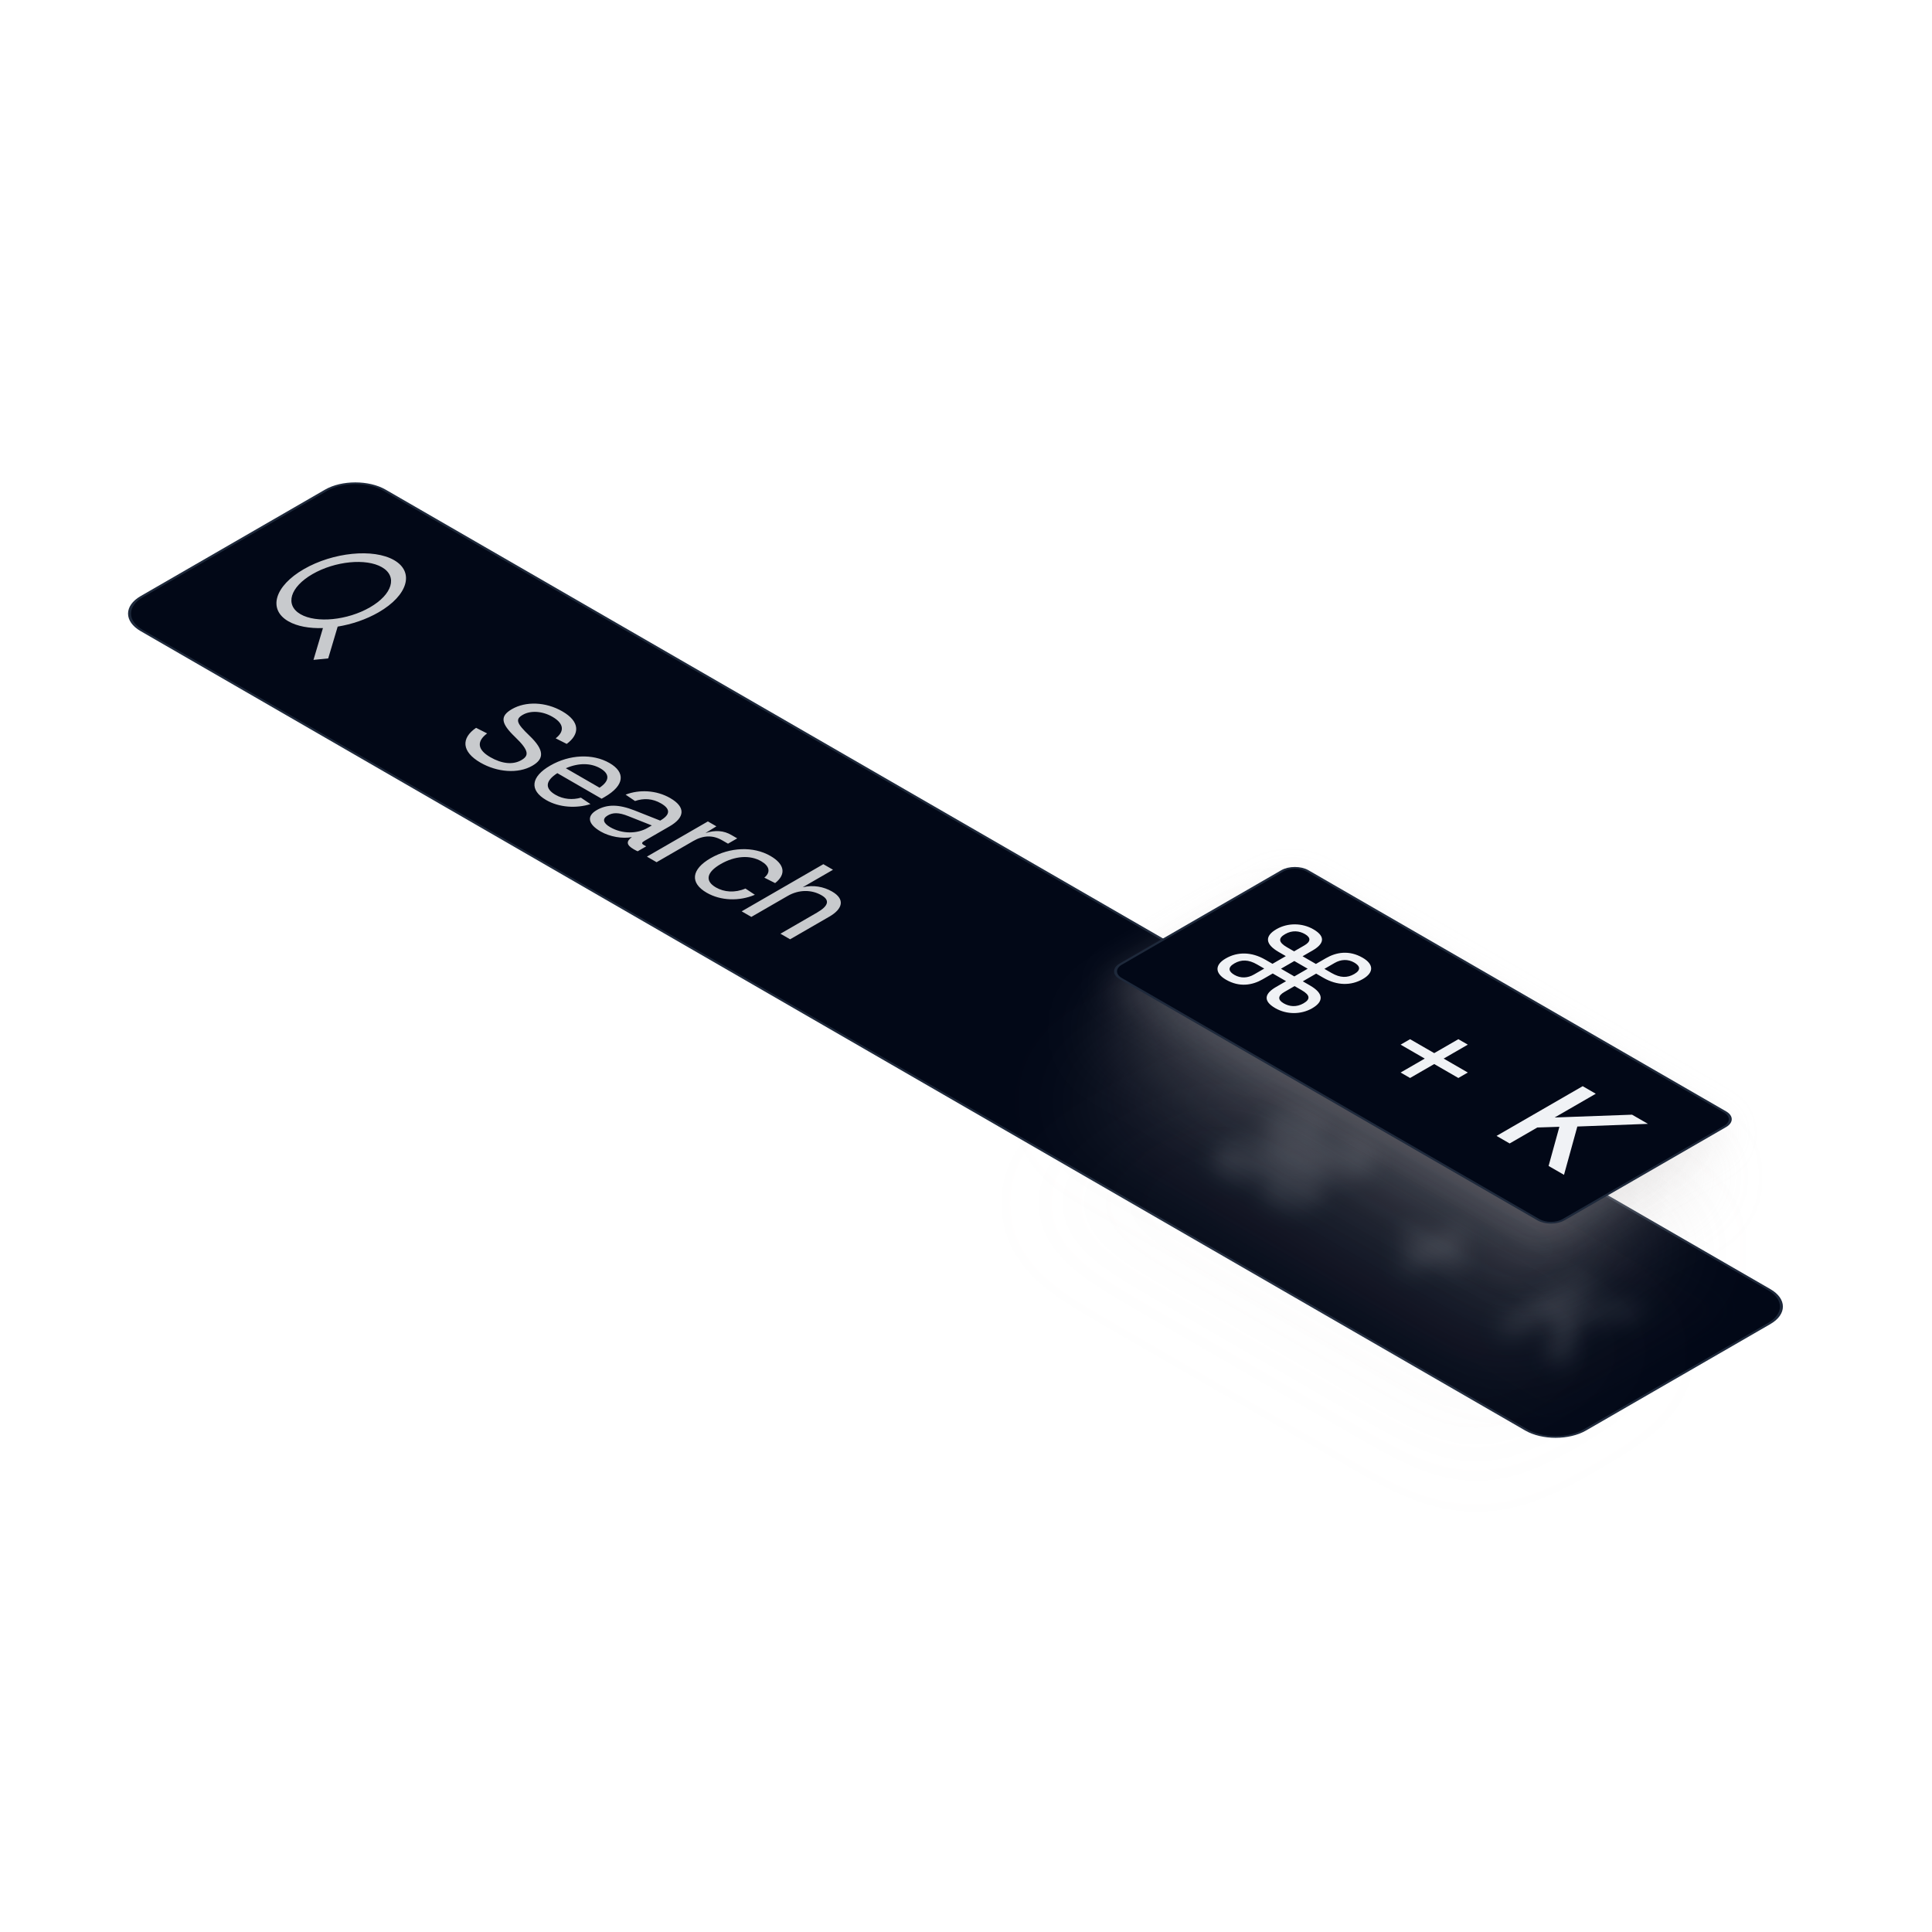
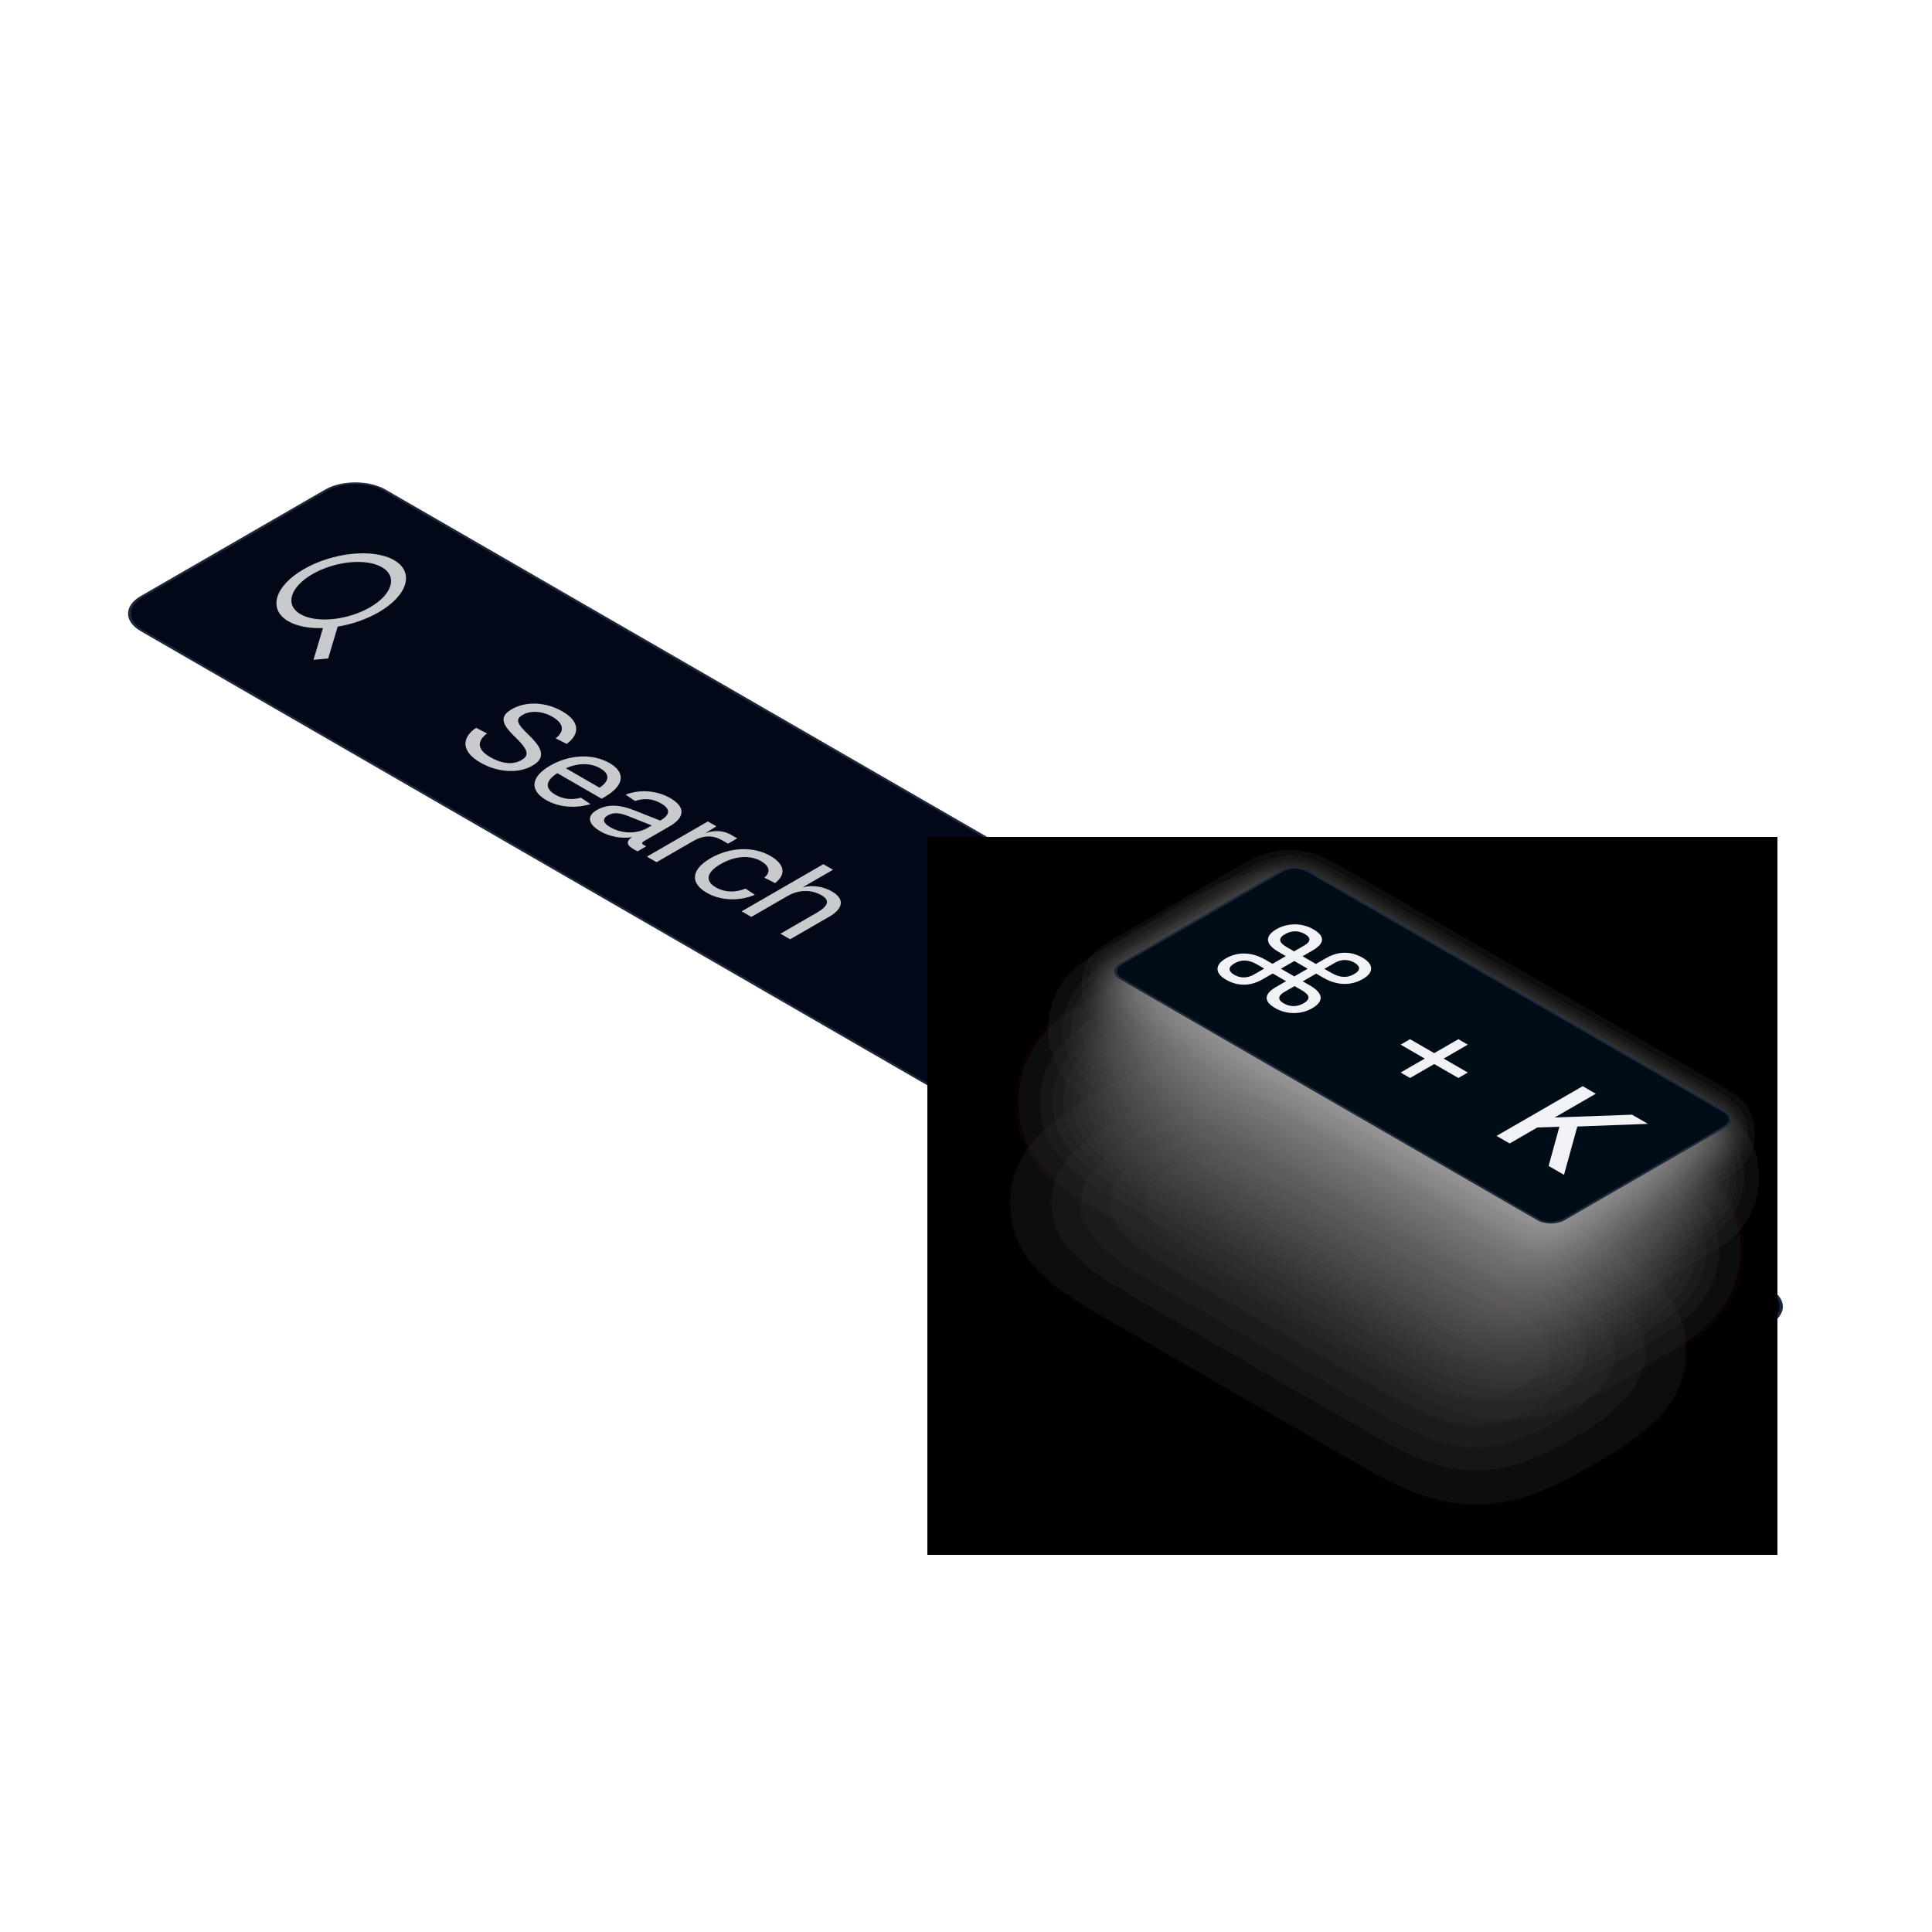
<svg xmlns="http://www.w3.org/2000/svg" width="800" height="800" viewBox="0 0 800 800" fill="none">
  <rect y="-2" width="690.066" height="116.163" rx="14" transform="matrix(0.866025 0.5 -0.866025 0.5 145.404 197)" fill="#020817" stroke="#1E293B" strokeWidth="4" />
  <path fill-rule="evenodd" clip-rule="evenodd" d="M129.387 237.729C138.695 232.355 151.573 231.076 158.149 234.873C164.725 238.67 162.51 246.104 153.202 251.479C143.893 256.853 131.016 258.132 124.44 254.335C117.864 250.538 120.079 243.103 129.387 237.729ZM163.205 231.954C154.656 227.018 137.916 228.68 125.815 235.667C113.714 242.653 110.834 252.318 119.384 257.254C123.015 259.35 128.123 260.256 133.726 260.07L130.329 271.476L129.804 273.237L135.905 272.631L136.43 270.87L139.828 259.464C145.658 258.515 151.634 256.508 156.774 253.541C168.875 246.555 171.754 236.89 163.205 231.954Z" fill="#C8CACD" />
  <path d="M198.941 315.79C191.13 311.28 190.844 305.67 197.131 301.38L201.704 303.69C197.322 306.99 197.608 310.4 203.038 313.535C207.753 316.258 212.373 316.78 215.851 314.773C218.994 312.958 219.328 310.95 213.231 305.12C207.372 299.482 206.944 296.54 211.992 293.625C217.661 290.352 225.901 290.545 232.855 294.56C240.285 298.85 240.095 304.02 234.665 308.035L230.092 305.725C233.617 303.03 233.808 299.73 228.759 296.815C224.567 294.395 219.709 294.12 216.47 295.99C213.278 297.832 213.85 299.482 219.232 304.625C225.615 310.73 225.282 314.278 220.423 317.083C214.517 320.493 205.848 319.778 198.941 315.79ZM226.207 331.312C219.063 327.187 219.825 321.632 227.827 317.012C235.829 312.392 245.451 311.952 252.405 315.967C258.978 319.762 258.787 325.152 250.309 330.047L249.118 330.735L230.78 320.147C225.636 323.447 225.636 326.582 230.018 329.112C233.305 331.01 237.115 331.285 240.544 330.295L244.498 332.962C238.639 334.805 231.542 334.392 226.207 331.312ZM248.261 326.17C252.738 323.145 252.309 320.312 248.594 318.167C244.688 315.912 239.639 315.802 234.305 318.112L248.261 326.17ZM248.755 344.33C243.516 341.305 242.754 337.95 247.088 335.448C251.375 332.973 256.186 333 262.759 335.585L273.381 339.793C277.62 337.345 277.715 334.98 273.714 332.67C270.189 330.635 266.617 330.443 262.949 331.68L259.044 329.04C264.759 326.84 271.809 327.17 277.525 330.47C284.003 334.21 283.621 338.5 277.239 342.185L266.808 348.208C265.664 348.868 265.617 349.335 266.569 349.885L267.57 350.463L264.045 352.498C263.712 352.36 263.045 352.03 262.426 351.673C259.377 349.913 259.187 348.428 261.663 346.613C257.805 347.41 252.471 346.475 248.755 344.33ZM252.661 342.515C257.71 345.43 263.902 345.265 268.094 342.845L269.904 341.8L260.187 337.95C256.138 336.328 253.757 336.438 251.661 337.648C249.279 339.023 249.708 340.81 252.661 342.515ZM267.876 354.709L293.121 340.134L296.645 342.169L292.12 344.947C296.217 343.627 299.694 343.929 302.79 345.717L305.267 347.147L301.456 349.347L299.027 347.944C295.216 345.744 291.263 345.827 287.119 348.219L271.877 357.019L267.876 354.709ZM292.623 369.657C285.574 365.587 286.241 359.977 294.243 355.357C302.245 350.737 311.962 350.352 319.011 354.422C324.822 357.777 325.727 361.93 320.964 365.67L316.487 363.415C319.249 361.16 318.63 358.602 315.201 356.622C310.533 353.927 304.293 354.395 298.434 357.777C292.576 361.16 291.766 364.762 296.434 367.457C299.863 369.437 304.293 369.795 308.675 367.925L312.581 370.51C306.103 373.26 298.434 373.012 292.623 369.657ZM307.114 377.364L340.932 357.839L344.934 360.149L332.406 367.381C336.789 366.336 341.075 367.161 344.552 369.169C349.982 372.304 349.03 376.319 343.409 379.564L327.167 388.941L323.166 386.631L338.265 377.914C343.124 375.109 343.695 372.744 340.17 370.709C336.074 368.344 330.835 368.289 326.167 370.984L311.115 379.674L307.114 377.364Z" fill="#C8CACD" />
  <g opacity="0.25" filter="url(#filter0_f_24_355)">
    <path d="M532.709 440.593C534.622 439.489 537.724 439.489 539.637 440.593L712.581 540.442C714.494 541.547 714.494 543.338 712.581 544.442L645.686 583.064C643.772 584.169 640.671 584.169 638.757 583.064L465.814 483.215C463.901 482.11 463.901 480.32 465.814 479.215L532.709 440.593Z" fill="#020817" />
    <path d="M507.673 484.679C503.001 481.982 502.951 478.531 507.572 475.863C512.445 473.05 518.221 473.079 523.947 476.385L526.911 478.096L532.436 474.906L529.472 473.195C523.746 469.889 523.696 466.554 528.568 463.741C533.189 461.073 539.167 461.102 543.838 463.799C549.464 467.047 547.756 470.121 543.537 472.557L539.368 474.964L544.893 478.154L549.062 475.747C553.281 473.311 558.605 472.325 564.231 475.573C568.903 478.27 568.953 481.721 564.332 484.389C559.459 487.202 553.683 487.173 547.957 483.867L544.993 482.156L539.468 485.346L542.432 487.057C548.158 490.363 548.208 493.698 543.336 496.511C538.715 499.179 532.737 499.15 528.066 496.453C522.44 493.205 524.148 490.131 528.367 487.695L532.536 485.288L527.011 482.098L522.842 484.505C518.623 486.941 513.298 487.927 507.673 484.679ZM552.678 477.719L548.409 480.184L551.372 481.895C554.939 483.954 557.902 483.983 560.765 482.33C563.729 480.619 563.126 478.937 560.765 477.574C558.153 476.066 555.24 476.24 552.678 477.719ZM532.888 471.223L535.852 472.934L540.121 470.469C542.683 468.99 542.984 467.308 540.372 465.8C538.011 464.437 535.098 464.089 532.135 465.8C529.271 467.453 529.322 469.164 532.888 471.223ZM530.427 480.126L535.952 483.316L541.477 480.126L535.952 476.936L530.427 480.126ZM511.139 482.678C513.751 484.186 516.664 484.012 519.226 482.533L523.495 480.068L520.532 478.357C516.965 476.298 514.002 476.269 511.139 477.922C508.175 479.633 508.778 481.315 511.139 482.678ZM531.783 489.783C529.221 491.262 528.92 492.944 531.532 494.452C533.893 495.815 536.806 496.163 539.769 494.452C542.633 492.799 542.582 491.088 539.016 489.029L536.052 487.318L531.783 489.783Z" fill="#F0F2F5" />
    <path d="M579.962 523.11L589.958 517.339L579.962 511.568L583.88 509.306L593.876 515.077L603.872 509.306L607.79 511.568L597.794 517.339L607.79 523.11L603.872 525.372L593.876 519.601L583.88 525.372L579.962 523.11Z" fill="#F0F2F5" />
    <path d="M620.729 549.952L656.392 529.362L659.808 531.334L640.72 542.354L677.287 541.426L681.607 543.92L651.972 544.674L646.949 565.09L642.83 562.712L647.2 544.819L635.999 545.08L624.145 551.924L620.729 549.952Z" fill="#F0F2F5" />
  </g>
  <g filter="url(#filter1_dddd_24_355)">
    <rect y="-2" width="211.698" height="89.244" rx="6" transform="matrix(0.866025 0.5 -0.866025 0.5 534.441 358.593)" fill="#020817" stroke="#1E293B" strokeWidth="4" />
    <path d="M507.673 405.679C503.001 402.982 502.951 399.531 507.572 396.863C512.445 394.05 518.221 394.079 523.947 397.385L526.911 399.096L532.436 395.906L529.472 394.195C523.746 390.889 523.696 387.554 528.568 384.741C533.189 382.073 539.167 382.102 543.838 384.799C549.464 388.047 547.756 391.121 543.537 393.557L539.368 395.964L544.893 399.154L549.062 396.747C553.281 394.311 558.606 393.325 564.231 396.573C568.903 399.27 568.953 402.721 564.332 405.389C559.459 408.202 553.683 408.173 547.957 404.867L544.993 403.156L539.468 406.346L542.432 408.057C548.158 411.363 548.208 414.698 543.336 417.511C538.715 420.179 532.737 420.15 528.066 417.453C522.44 414.205 524.148 411.131 528.367 408.695L532.536 406.288L527.011 403.098L522.842 405.505C518.623 407.941 513.299 408.927 507.673 405.679ZM552.678 398.719L548.409 401.184L551.372 402.895C554.939 404.954 557.902 404.983 560.765 403.33C563.729 401.619 563.126 399.937 560.765 398.574C558.153 397.066 555.24 397.24 552.678 398.719ZM532.888 392.223L535.852 393.934L540.121 391.469C542.683 389.99 542.984 388.308 540.372 386.8C538.011 385.437 535.098 385.089 532.135 386.8C529.271 388.453 529.322 390.164 532.888 392.223ZM530.427 401.126L535.952 404.316L541.477 401.126L535.952 397.936L530.427 401.126ZM511.139 403.678C513.751 405.186 516.664 405.012 519.226 403.533L523.495 401.068L520.532 399.357C516.965 397.298 514.002 397.269 511.139 398.922C508.175 400.633 508.778 402.315 511.139 403.678ZM531.783 410.783C529.221 412.262 528.92 413.944 531.532 415.452C533.893 416.815 536.806 417.163 539.769 415.452C542.633 413.799 542.582 412.088 539.016 410.029L536.052 408.318L531.783 410.783Z" fill="#F0F2F5" />
    <path d="M579.963 444.11L589.959 438.339L579.963 432.568L583.881 430.306L593.877 436.077L603.872 430.306L607.79 432.568L597.794 438.339L607.79 444.11L603.872 446.372L593.877 440.601L583.881 446.372L579.963 444.11Z" fill="#F0F2F5" />
    <path d="M619.691 470.353L655.354 449.763L660.779 452.895L643.751 462.726L675.797 461.566L682.377 465.365L653.144 466.467L647.619 486.477L641.239 482.794L645.71 466.583L636.568 466.873L625.116 473.485L619.691 470.353Z" fill="#F0F2F5" />
  </g>
  <defs>
-     <filter id="filter0_f_24_355" x="454.379" y="429.765" width="269.637" height="164.128" filterUnits="userSpaceOnUse" color-interpolation-filters="sRGB">
-       <feFlood flood-opacity="0" result="BackgroundImageFix" />
+     <filter id="filter0_f_24_355" x="454.379" y="429.765" width="269.637" height="164.128" filterUnits="userSpaceOnUse" colorInterpolationFilters="sRGB">
+       <feFlood floodOpacity="0" result="BackgroundImageFix" />
      <feBlend mode="normal" in="SourceGraphic" in2="BackgroundImageFix" result="shape" />
      <feGaussianBlur stdDeviation="5" result="effect1_foregroundBlur_24_355" />
    </filter>
-     <filter id="filter1_dddd_24_355" x="384" y="346.863" width="351.914" height="296.857" filterUnits="userSpaceOnUse" color-interpolation-filters="sRGB">
-       <feFlood flood-opacity="0" result="BackgroundImageFix" />
+     <filter id="filter1_dddd_24_355" x="384" y="346.863" width="351.914" height="296.857" filterUnits="userSpaceOnUse" colorInterpolationFilters="sRGB">
+       <feFlood floodOpacity="0" result="BackgroundImageFix" />
      <feColorMatrix in="SourceAlpha" type="matrix" values="0 0 0 0 0 0 0 0 0 0 0 0 0 0 0 0 0 0 127 0" result="hardAlpha" />
      <feOffset dx="-2" dy="6" />
      <feGaussianBlur stdDeviation="7" />
      <feColorMatrix type="matrix" values="0 0 0 0 0.761 0 0 0 0 0.741 0 0 0 0 0.741 0 0 0 0.21 0" />
      <feBlend mode="normal" in2="BackgroundImageFix" result="effect1_dropShadow_24_355" />
      <feColorMatrix in="SourceAlpha" type="matrix" values="0 0 0 0 0 0 0 0 0 0 0 0 0 0 0 0 0 0 127 0" result="hardAlpha" />
      <feOffset dx="-8" dy="24" />
      <feGaussianBlur stdDeviation="12.5" />
      <feColorMatrix type="matrix" values="0 0 0 0 0.761 0 0 0 0 0.741 0 0 0 0 0.741 0 0 0 0.18 0" />
      <feBlend mode="normal" in2="effect1_dropShadow_24_355" result="effect2_dropShadow_24_355" />
      <feColorMatrix in="SourceAlpha" type="matrix" values="0 0 0 0 0 0 0 0 0 0 0 0 0 0 0 0 0 0 127 0" result="hardAlpha" />
      <feOffset dx="-18" dy="54" />
      <feGaussianBlur stdDeviation="17" />
      <feColorMatrix type="matrix" values="0 0 0 0 0.761 0 0 0 0 0.741 0 0 0 0 0.741 0 0 0 0.11 0" />
      <feBlend mode="normal" in2="effect2_dropShadow_24_355" result="effect3_dropShadow_24_355" />
      <feColorMatrix in="SourceAlpha" type="matrix" values="0 0 0 0 0 0 0 0 0 0 0 0 0 0 0 0 0 0 127 0" result="hardAlpha" />
      <feOffset dx="-31" dy="96" />
      <feGaussianBlur stdDeviation="20" />
      <feColorMatrix type="matrix" values="0 0 0 0 0.761 0 0 0 0 0.741 0 0 0 0 0.741 0 0 0 0.03 0" />
      <feBlend mode="normal" in2="effect3_dropShadow_24_355" result="effect4_dropShadow_24_355" />
      <feBlend mode="normal" in="SourceGraphic" in2="effect4_dropShadow_24_355" result="shape" />
    </filter>
  </defs>
</svg>
